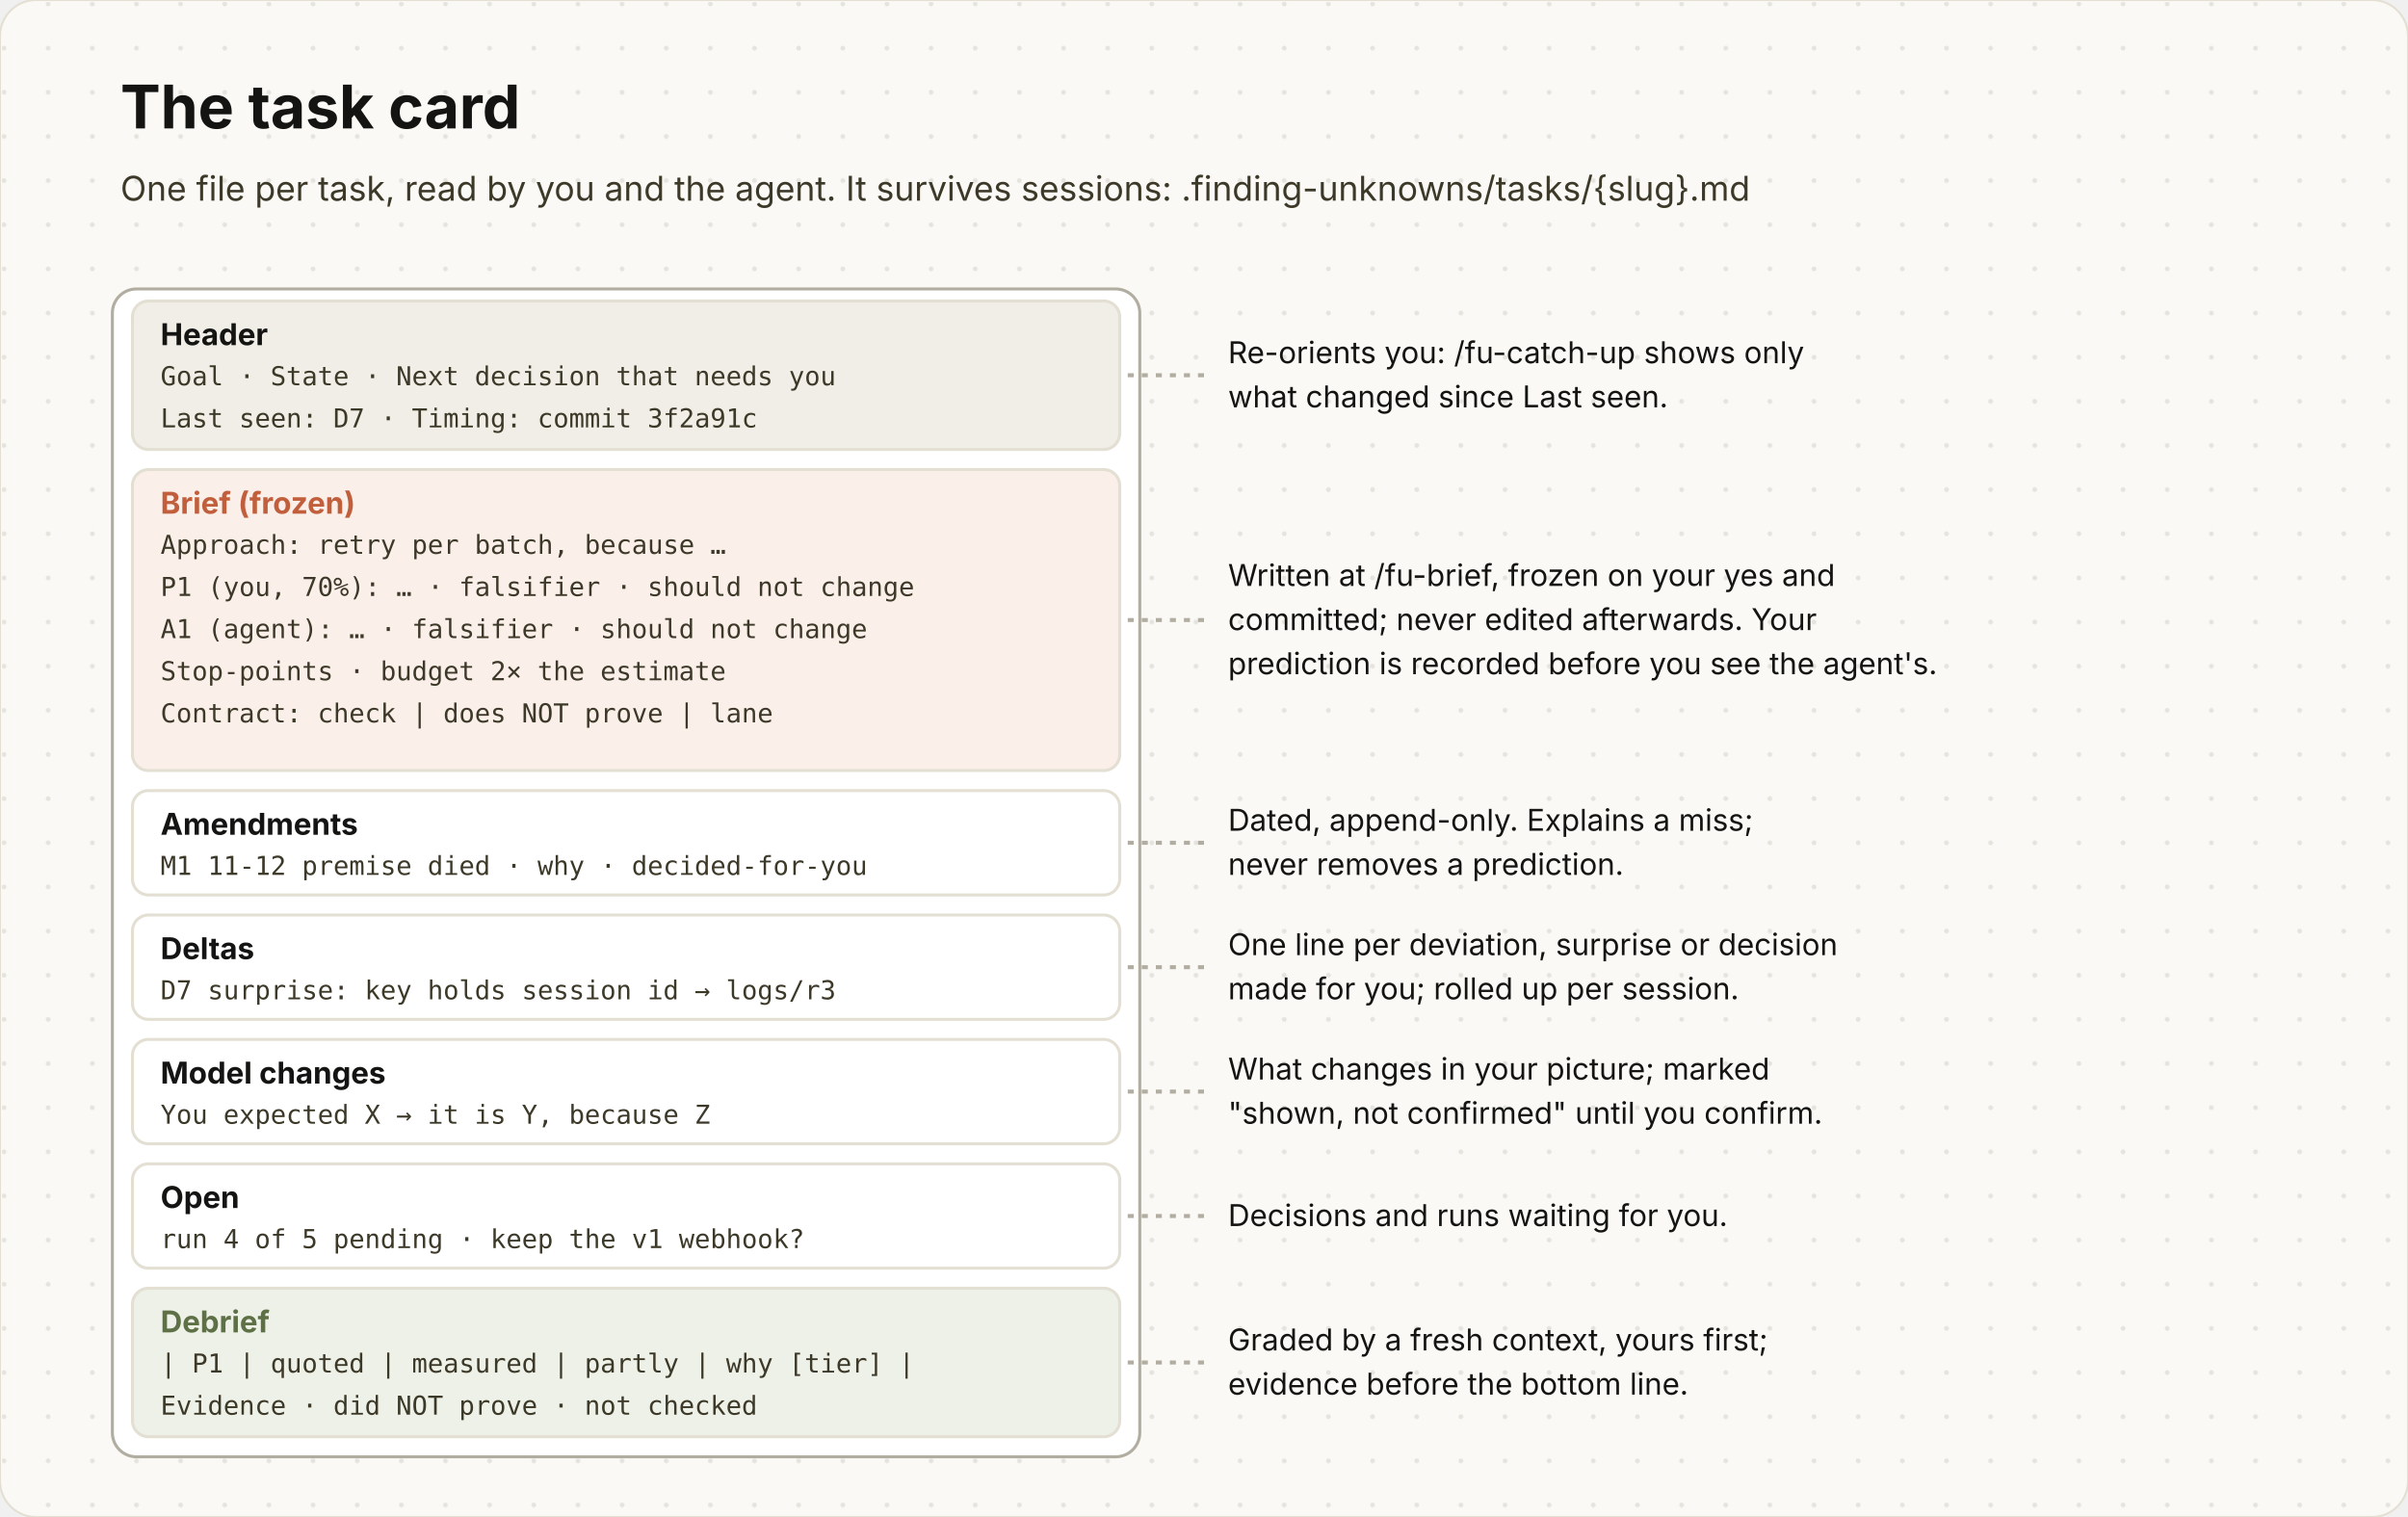
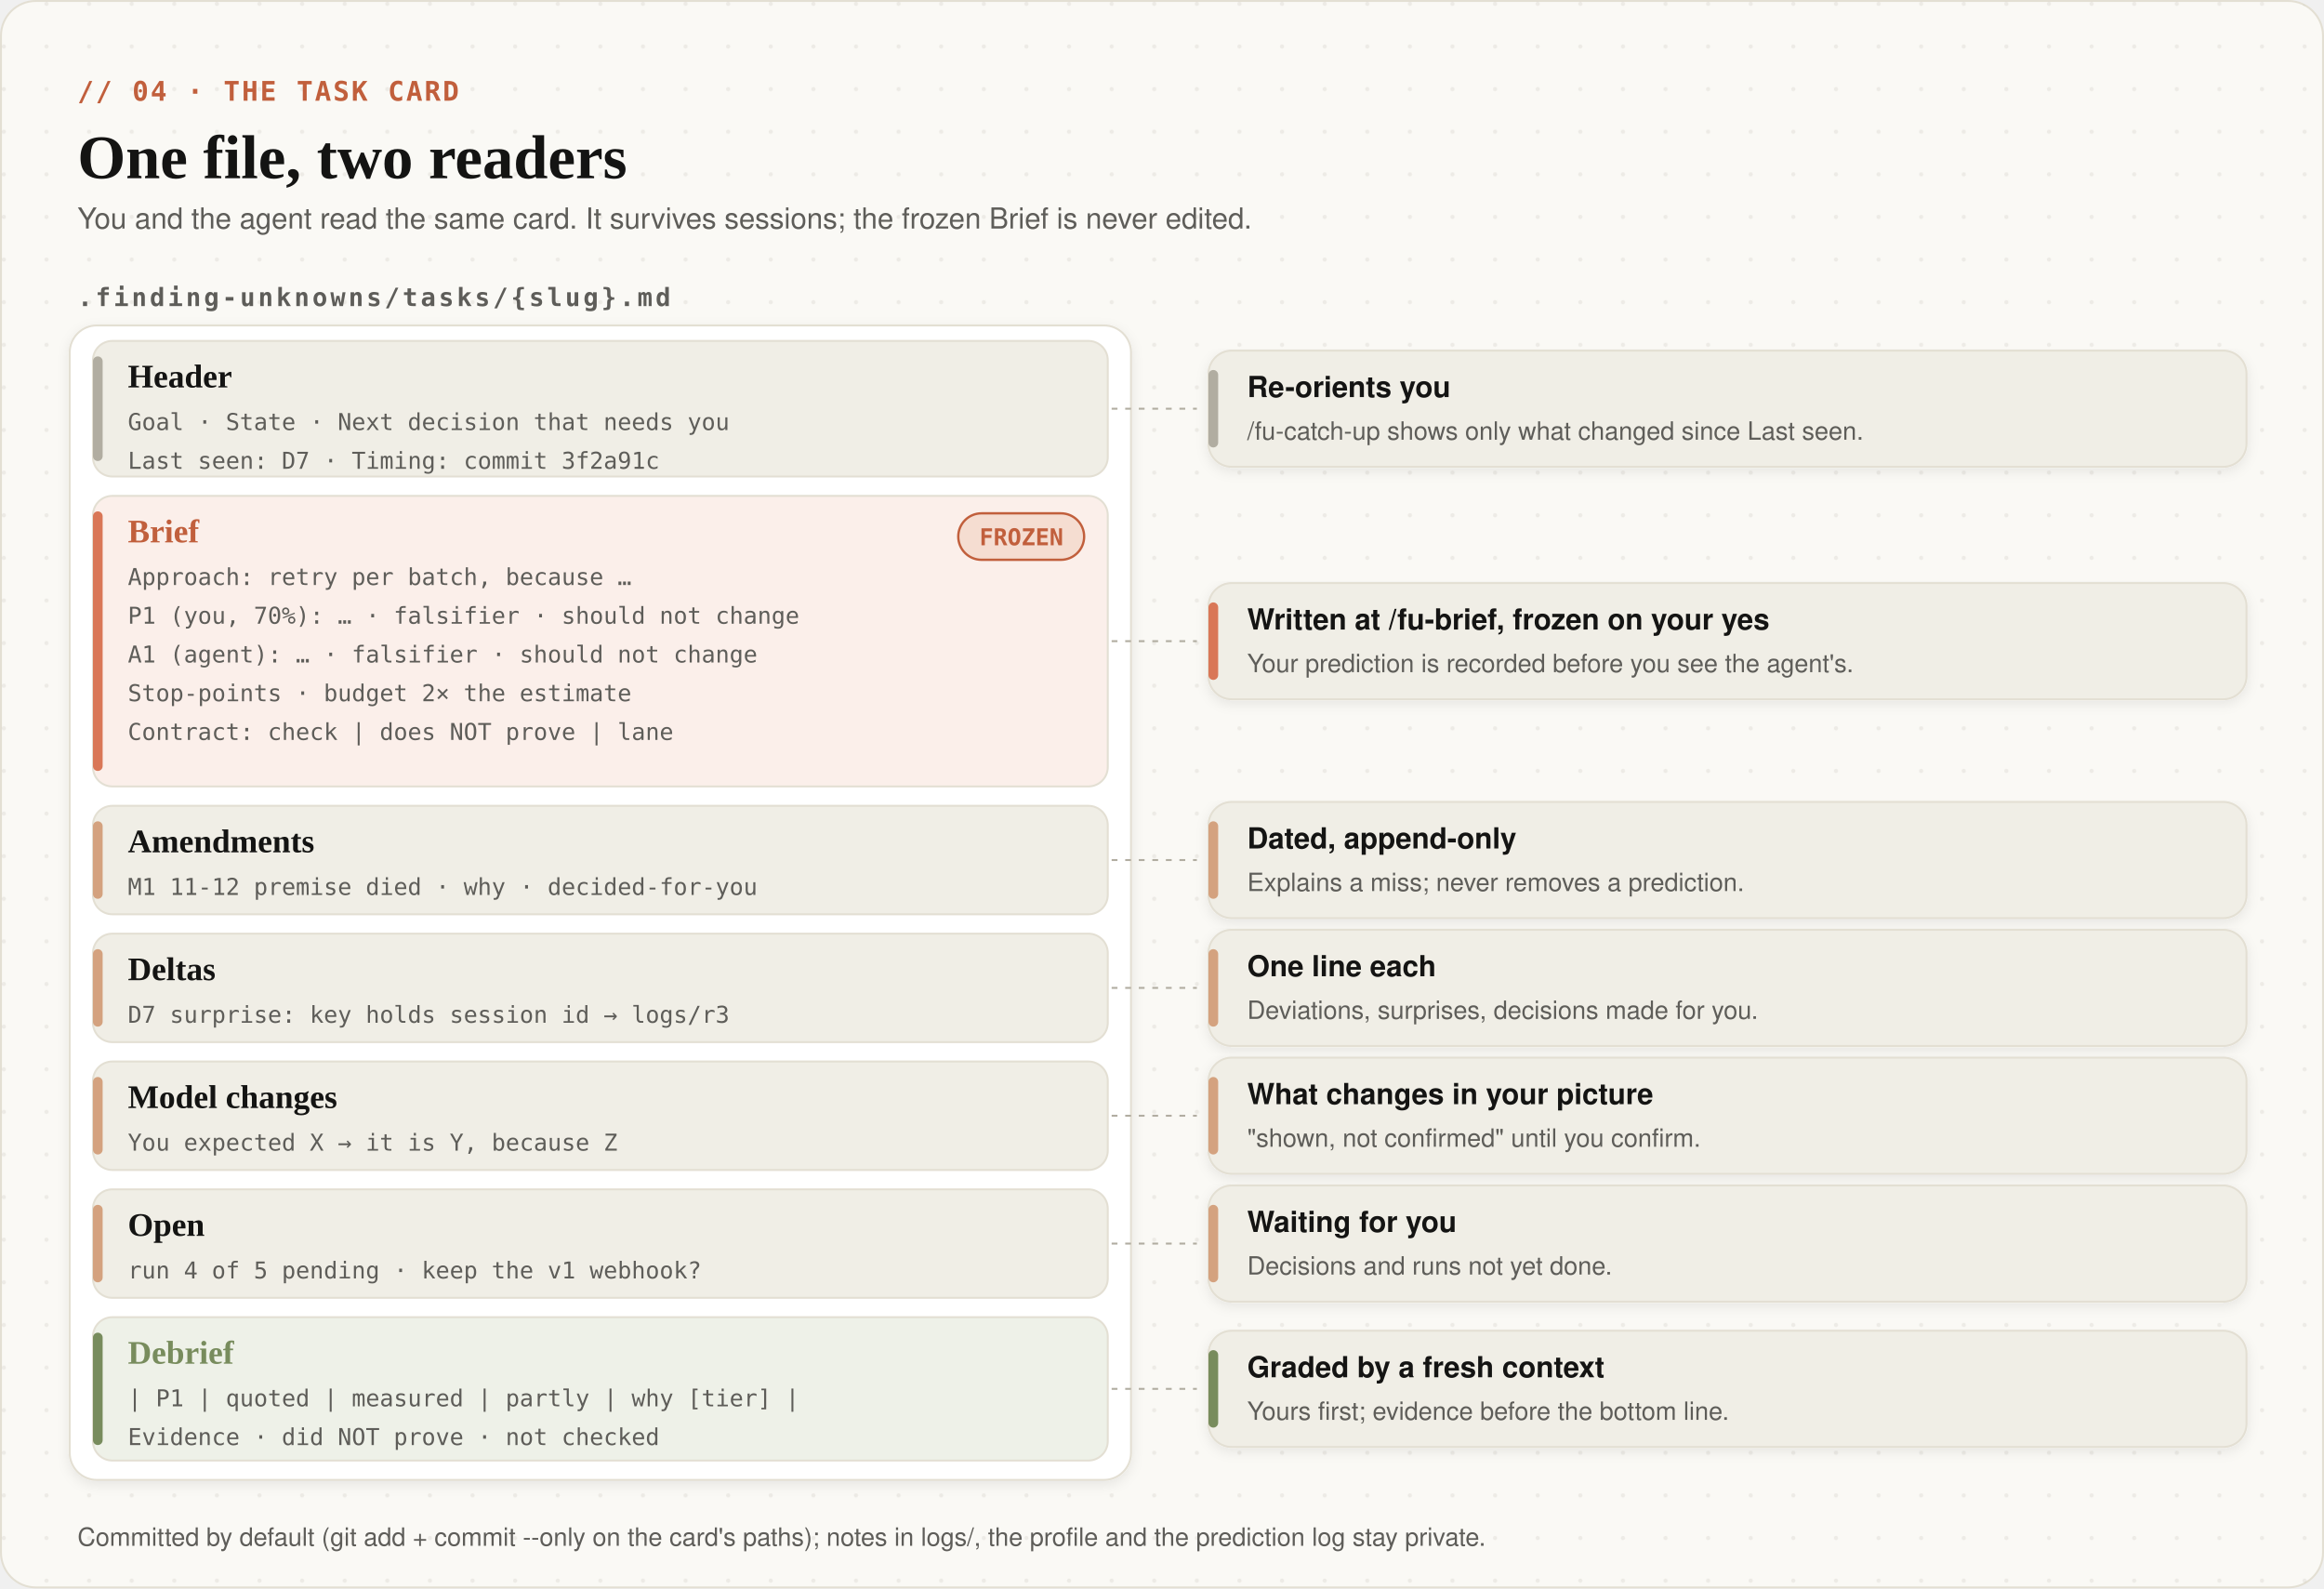
- <svg xmlns="http://www.w3.org/2000/svg" width="1200" height="756" viewBox="0 0 1200 756" role="img" aria-labelledby="t d">
+ <svg xmlns="http://www.w3.org/2000/svg" width="1200" height="820" viewBox="0 0 1200 820" role="img" aria-labelledby="t d">
  <defs>
+     <marker id="ah" viewBox="0 0 10 10" refX="8" refY="5" markerWidth="8" markerHeight="8" orient="auto-start-reverse">
+       <path d="M1 1L9 5L1 9z" fill="#D97757" />
+     </marker>
+     <marker id="ahc" viewBox="0 0 10 10" refX="8" refY="5" markerWidth="7" markerHeight="7" orient="auto-start-reverse">
+       <path d="M1 1L9 5L1 9z" fill="#B1ADA1" />
+     </marker>
+     <marker id="ahg" viewBox="0 0 10 10" refX="8" refY="5" markerWidth="8" markerHeight="8" orient="auto-start-reverse">
+       <path d="M1 1L9 5L1 9z" fill="#788C5D" />
+     </marker>
+     <filter id="sh" x="-5%" y="-5%" width="110%" height="120%">
+       <feDropShadow dx="0" dy="2" stdDeviation="3" flood-color="#141413" flood-opacity="0.08" />
+     </filter>
    <pattern id="dots" width="22" height="22" patternUnits="userSpaceOnUse">
-       <circle cx="2" cy="2" r="1.2" fill="#B1ADA1" opacity="0.28" />
+       <circle cx="2" cy="2" r="1.1" fill="#B1ADA1" opacity="0.35" />
    </pattern>
-     <marker id="arr" viewBox="0 0 10 10" refX="9" refY="5" markerWidth="7" markerHeight="7" orient="auto-start-reverse">
-       <path d="M0 0L10 5L0 10z" fill="#8C877A" />
-     </marker>
+     <linearGradient id="spec" x1="0" x2="1">
+       <stop offset="0" stop-color="#788C5D" />
+       <stop offset="0.5" stop-color="#D4A27F" />
+       <stop offset="1" stop-color="#B5442E" />
+     </linearGradient>
  </defs>
-   <rect width="1200" height="756" rx="18" fill="#FAF9F5" stroke="#E3DFD3" />
-   <rect x="1" y="1" width="1198" height="754" rx="18" fill="url(#dots)" />
-   <text x="60" y="64" font-size="30" font-family="Inter, 'Helvetica Neue', Arial, sans-serif" fill="#141413" font-weight="700">The task card</text>
-   <text x="60" y="100" font-size="17" font-family="Inter, 'Helvetica Neue', Arial, sans-serif" fill="#3D3929">One file per task, read by you and the agent. It survives sessions: .finding-unknowns/tasks/{slug}.md</text>
-   <rect x="56" y="144" width="512" height="582" rx="12" fill="#FFFFFF" stroke="#B1ADA1" stroke-width="1.5" />
-   <rect x="66" y="150" width="492" height="74" rx="8" fill="#F0EEE6" stroke="#E3DFD3" stroke-width="1.5" />
-   <text x="80" y="172" font-size="15" font-family="Inter, 'Helvetica Neue', Arial, sans-serif" fill="#141413" font-weight="700">Header</text>
-   <text x="80" y="192" font-size="13" font-family="'JetBrains Mono', Menlo, monospace" fill="#3D3929">Goal · State · Next decision that needs you</text>
-   <text x="80" y="213" font-size="13" font-family="'JetBrains Mono', Menlo, monospace" fill="#3D3929">Last seen: D7 · Timing: commit 3f2a91c</text>
-   <path d="M562 187.0L604 187.0" stroke="#B1ADA1" stroke-width="2" fill="none" stroke-dasharray="3 4" />
-   <text x="612" y="181.0" font-size="15" font-family="Inter, 'Helvetica Neue', Arial, sans-serif" fill="#141413">Re-orients you: /fu-catch-up shows only</text>
-   <text x="612" y="203.0" font-size="15" font-family="Inter, 'Helvetica Neue', Arial, sans-serif" fill="#141413">what changed since Last seen.</text>
-   <rect x="66" y="234" width="492" height="150" rx="8" fill="#FBEFEA" stroke="#E3DFD3" stroke-width="1.5" />
-   <text x="80" y="256" font-size="15" font-family="Inter, 'Helvetica Neue', Arial, sans-serif" fill="#C15F3C" font-weight="700">Brief (frozen)</text>
-   <text x="80" y="276" font-size="13" font-family="'JetBrains Mono', Menlo, monospace" fill="#3D3929">Approach: retry per batch, because …</text>
-   <text x="80" y="297" font-size="13" font-family="'JetBrains Mono', Menlo, monospace" fill="#3D3929">P1 (you, 70%): … · falsifier · should not change</text>
-   <text x="80" y="318" font-size="13" font-family="'JetBrains Mono', Menlo, monospace" fill="#3D3929">A1 (agent): … · falsifier · should not change</text>
-   <text x="80" y="339" font-size="13" font-family="'JetBrains Mono', Menlo, monospace" fill="#3D3929">Stop-points · budget 2× the estimate</text>
-   <text x="80" y="360" font-size="13" font-family="'JetBrains Mono', Menlo, monospace" fill="#3D3929">Contract: check | does NOT prove | lane</text>
-   <path d="M562 309.0L604 309.0" stroke="#B1ADA1" stroke-width="2" fill="none" stroke-dasharray="3 4" />
-   <text x="612" y="292.0" font-size="15" font-family="Inter, 'Helvetica Neue', Arial, sans-serif" fill="#141413">Written at /fu-brief, frozen on your yes and</text>
-   <text x="612" y="314.0" font-size="15" font-family="Inter, 'Helvetica Neue', Arial, sans-serif" fill="#141413">committed; never edited afterwards. Your</text>
-   <text x="612" y="336.0" font-size="15" font-family="Inter, 'Helvetica Neue', Arial, sans-serif" fill="#141413">prediction is recorded before you see the agent's.</text>
-   <rect x="66" y="394" width="492" height="52" rx="8" fill="#FFFFFF" stroke="#E3DFD3" stroke-width="1.5" />
-   <text x="80" y="416" font-size="15" font-family="Inter, 'Helvetica Neue', Arial, sans-serif" fill="#141413" font-weight="700">Amendments</text>
-   <text x="80" y="436" font-size="13" font-family="'JetBrains Mono', Menlo, monospace" fill="#3D3929">M1 11-12 premise died · why · decided-for-you</text>
-   <path d="M562 420.0L604 420.0" stroke="#B1ADA1" stroke-width="2" fill="none" stroke-dasharray="3 4" />
-   <text x="612" y="414.0" font-size="15" font-family="Inter, 'Helvetica Neue', Arial, sans-serif" fill="#141413">Dated, append-only. Explains a miss;</text>
-   <text x="612" y="436.0" font-size="15" font-family="Inter, 'Helvetica Neue', Arial, sans-serif" fill="#141413">never removes a prediction.</text>
-   <rect x="66" y="456" width="492" height="52" rx="8" fill="#FFFFFF" stroke="#E3DFD3" stroke-width="1.5" />
-   <text x="80" y="478" font-size="15" font-family="Inter, 'Helvetica Neue', Arial, sans-serif" fill="#141413" font-weight="700">Deltas</text>
-   <text x="80" y="498" font-size="13" font-family="'JetBrains Mono', Menlo, monospace" fill="#3D3929">D7 surprise: key holds session id → logs/r3</text>
-   <path d="M562 482.0L604 482.0" stroke="#B1ADA1" stroke-width="2" fill="none" stroke-dasharray="3 4" />
-   <text x="612" y="476.0" font-size="15" font-family="Inter, 'Helvetica Neue', Arial, sans-serif" fill="#141413">One line per deviation, surprise or decision</text>
-   <text x="612" y="498.0" font-size="15" font-family="Inter, 'Helvetica Neue', Arial, sans-serif" fill="#141413">made for you; rolled up per session.</text>
-   <rect x="66" y="518" width="492" height="52" rx="8" fill="#FFFFFF" stroke="#E3DFD3" stroke-width="1.5" />
-   <text x="80" y="540" font-size="15" font-family="Inter, 'Helvetica Neue', Arial, sans-serif" fill="#141413" font-weight="700">Model changes</text>
-   <text x="80" y="560" font-size="13" font-family="'JetBrains Mono', Menlo, monospace" fill="#3D3929">You expected X → it is Y, because Z</text>
-   <path d="M562 544.0L604 544.0" stroke="#B1ADA1" stroke-width="2" fill="none" stroke-dasharray="3 4" />
-   <text x="612" y="538.0" font-size="15" font-family="Inter, 'Helvetica Neue', Arial, sans-serif" fill="#141413">What changes in your picture; marked</text>
-   <text x="612" y="560.0" font-size="15" font-family="Inter, 'Helvetica Neue', Arial, sans-serif" fill="#141413">"shown, not confirmed" until you confirm.</text>
-   <rect x="66" y="580" width="492" height="52" rx="8" fill="#FFFFFF" stroke="#E3DFD3" stroke-width="1.5" />
-   <text x="80" y="602" font-size="15" font-family="Inter, 'Helvetica Neue', Arial, sans-serif" fill="#141413" font-weight="700">Open</text>
-   <text x="80" y="622" font-size="13" font-family="'JetBrains Mono', Menlo, monospace" fill="#3D3929">run 4 of 5 pending · keep the v1 webhook?</text>
-   <path d="M562 606.0L604 606.0" stroke="#B1ADA1" stroke-width="2" fill="none" stroke-dasharray="3 4" />
-   <text x="612" y="611.0" font-size="15" font-family="Inter, 'Helvetica Neue', Arial, sans-serif" fill="#141413">Decisions and runs waiting for you.</text>
-   <rect x="66" y="642" width="492" height="74" rx="8" fill="#EEF1E8" stroke="#E3DFD3" stroke-width="1.5" />
-   <text x="80" y="664" font-size="15" font-family="Inter, 'Helvetica Neue', Arial, sans-serif" fill="#5E7046" font-weight="700">Debrief</text>
-   <text x="80" y="684" font-size="13" font-family="'JetBrains Mono', Menlo, monospace" fill="#3D3929">| P1 | quoted | measured | partly | why [tier] |</text>
-   <text x="80" y="705" font-size="13" font-family="'JetBrains Mono', Menlo, monospace" fill="#3D3929">Evidence · did NOT prove · not checked</text>
-   <path d="M562 679.0L604 679.0" stroke="#B1ADA1" stroke-width="2" fill="none" stroke-dasharray="3 4" />
-   <text x="612" y="673.0" font-size="15" font-family="Inter, 'Helvetica Neue', Arial, sans-serif" fill="#141413">Graded by a fresh context, yours first;</text>
-   <text x="612" y="695.0" font-size="15" font-family="Inter, 'Helvetica Neue', Arial, sans-serif" fill="#141413">evidence before the bottom line.</text>
+   <rect x="0.5" y="0.5" width="1199" height="819" rx="18" fill="#FAF9F5" stroke="#E3DFD3" />
+   <rect x="0.5" y="0.5" width="1199" height="819" rx="18" fill="url(#dots)" opacity="0.5" />
+   <text x="40" y="52" font-family="ui-monospace, SFMono-Regular, Menlo, Consolas, monospace" font-size="14" fill="#C15F3C" font-weight="700" letter-spacing="1">// 04 · THE TASK CARD</text>
+   <text x="40" y="92" font-family="Georgia, 'Times New Roman', serif" font-size="32" fill="#141413" font-weight="700">One file, two readers</text>
+   <text x="40" y="118" font-family="-apple-system, 'Segoe UI', Helvetica, Arial, sans-serif" font-size="15" fill="#5E5D59">You and the agent read the same card. It survives sessions; the frozen Brief is never edited.</text>
+   <text x="40" y="158" font-family="ui-monospace, SFMono-Regular, Menlo, Consolas, monospace" font-size="13" fill="#5E5D59" font-weight="700" letter-spacing="1.5">.finding-unknowns/tasks/{slug}.md</text>
+   <rect x="36" y="168" width="548" height="596" rx="14" fill="#FFFFFF" stroke="#E3DFD3" stroke-width="1" filter="url(#sh)" />
+   <rect x="48" y="176" width="524" height="70" rx="10" fill="#F0EEE6" stroke="#E3DFD3" stroke-width="1" />
+   <rect x="48" y="184" width="5" height="54" rx="2.5" fill="#B1ADA1" />
+   <text x="66" y="200" font-family="Georgia, 'Times New Roman', serif" font-size="17" fill="#141413" font-weight="700">Header</text>
+   <text x="66" y="222" font-family="ui-monospace, SFMono-Regular, Menlo, Consolas, monospace" font-size="12" fill="#5E5D59">Goal · State · Next decision that needs you</text>
+   <text x="66" y="242" font-family="ui-monospace, SFMono-Regular, Menlo, Consolas, monospace" font-size="12" fill="#5E5D59">Last seen: D7 · Timing: commit 3f2a91c</text>
+   <path d="M574 211.0L618 211.0" stroke="#B1ADA1" stroke-width="1" fill="none" stroke-dasharray="3 4" />
+   <rect x="624" y="181.0" width="536" height="60" rx="12" fill="#F0EEE6" stroke="#E3DFD3" stroke-width="1" filter="url(#sh)" />
+   <rect x="624" y="191.0" width="5" height="40" rx="2.5" fill="#B1ADA1" />
+   <text x="644" y="205.0" font-family="-apple-system, 'Segoe UI', Helvetica, Arial, sans-serif" font-size="15" fill="#141413" font-weight="700">Re-orients you</text>
+   <text x="644" y="227.0" font-family="-apple-system, 'Segoe UI', Helvetica, Arial, sans-serif" font-size="13" fill="#5E5D59">/fu-catch-up shows only what changed since Last seen.</text>
+   <rect x="48" y="256" width="524" height="150" rx="10" fill="#FBEFEA" stroke="#E3DFD3" stroke-width="1" />
+   <rect x="48" y="264" width="5" height="134" rx="2.5" fill="#D97757" />
+   <text x="66" y="280" font-family="Georgia, 'Times New Roman', serif" font-size="17" fill="#C15F3C" font-weight="700">Brief</text>
+   <rect x="494.8" y="265" width="65" height="24" rx="12" fill="#F5DDD1" stroke="#C15F3C" stroke-width="1.2" />
+   <text x="527.4" y="281.5" font-family="ui-monospace, SFMono-Regular, Menlo, Consolas, monospace" font-size="12" fill="#C15F3C" font-weight="700" text-anchor="middle">FROZEN</text>
+   <text x="66" y="302" font-family="ui-monospace, SFMono-Regular, Menlo, Consolas, monospace" font-size="12" fill="#5E5D59">Approach: retry per batch, because …</text>
+   <text x="66" y="322" font-family="ui-monospace, SFMono-Regular, Menlo, Consolas, monospace" font-size="12" fill="#5E5D59">P1 (you, 70%): … · falsifier · should not change</text>
+   <text x="66" y="342" font-family="ui-monospace, SFMono-Regular, Menlo, Consolas, monospace" font-size="12" fill="#5E5D59">A1 (agent): … · falsifier · should not change</text>
+   <text x="66" y="362" font-family="ui-monospace, SFMono-Regular, Menlo, Consolas, monospace" font-size="12" fill="#5E5D59">Stop-points · budget 2× the estimate</text>
+   <text x="66" y="382" font-family="ui-monospace, SFMono-Regular, Menlo, Consolas, monospace" font-size="12" fill="#5E5D59">Contract: check | does NOT prove | lane</text>
+   <path d="M574 331.0L618 331.0" stroke="#B1ADA1" stroke-width="1" fill="none" stroke-dasharray="3 4" />
+   <rect x="624" y="301.0" width="536" height="60" rx="12" fill="#F0EEE6" stroke="#E3DFD3" stroke-width="1" filter="url(#sh)" />
+   <rect x="624" y="311.0" width="5" height="40" rx="2.5" fill="#D97757" />
+   <text x="644" y="325.0" font-family="-apple-system, 'Segoe UI', Helvetica, Arial, sans-serif" font-size="15" fill="#141413" font-weight="700">Written at /fu-brief, frozen on your yes</text>
+   <text x="644" y="347.0" font-family="-apple-system, 'Segoe UI', Helvetica, Arial, sans-serif" font-size="13" fill="#5E5D59">Your prediction is recorded before you see the agent's.</text>
+   <rect x="48" y="416" width="524" height="56" rx="10" fill="#F0EEE6" stroke="#E3DFD3" stroke-width="1" />
+   <rect x="48" y="424" width="5" height="40" rx="2.5" fill="#D4A27F" />
+   <text x="66" y="440" font-family="Georgia, 'Times New Roman', serif" font-size="17" fill="#141413" font-weight="700">Amendments</text>
+   <text x="66" y="462" font-family="ui-monospace, SFMono-Regular, Menlo, Consolas, monospace" font-size="12" fill="#5E5D59">M1 11-12 premise died · why · decided-for-you</text>
+   <path d="M574 444.0L618 444.0" stroke="#B1ADA1" stroke-width="1" fill="none" stroke-dasharray="3 4" />
+   <rect x="624" y="414.0" width="536" height="60" rx="12" fill="#F0EEE6" stroke="#E3DFD3" stroke-width="1" filter="url(#sh)" />
+   <rect x="624" y="424.0" width="5" height="40" rx="2.5" fill="#D4A27F" />
+   <text x="644" y="438.0" font-family="-apple-system, 'Segoe UI', Helvetica, Arial, sans-serif" font-size="15" fill="#141413" font-weight="700">Dated, append-only</text>
+   <text x="644" y="460.0" font-family="-apple-system, 'Segoe UI', Helvetica, Arial, sans-serif" font-size="13" fill="#5E5D59">Explains a miss; never removes a prediction.</text>
+   <rect x="48" y="482" width="524" height="56" rx="10" fill="#F0EEE6" stroke="#E3DFD3" stroke-width="1" />
+   <rect x="48" y="490" width="5" height="40" rx="2.5" fill="#D4A27F" />
+   <text x="66" y="506" font-family="Georgia, 'Times New Roman', serif" font-size="17" fill="#141413" font-weight="700">Deltas</text>
+   <text x="66" y="528" font-family="ui-monospace, SFMono-Regular, Menlo, Consolas, monospace" font-size="12" fill="#5E5D59">D7 surprise: key holds session id → logs/r3</text>
+   <path d="M574 510.0L618 510.0" stroke="#B1ADA1" stroke-width="1" fill="none" stroke-dasharray="3 4" />
+   <rect x="624" y="480.0" width="536" height="60" rx="12" fill="#F0EEE6" stroke="#E3DFD3" stroke-width="1" filter="url(#sh)" />
+   <rect x="624" y="490.0" width="5" height="40" rx="2.5" fill="#D4A27F" />
+   <text x="644" y="504.0" font-family="-apple-system, 'Segoe UI', Helvetica, Arial, sans-serif" font-size="15" fill="#141413" font-weight="700">One line each</text>
+   <text x="644" y="526.0" font-family="-apple-system, 'Segoe UI', Helvetica, Arial, sans-serif" font-size="13" fill="#5E5D59">Deviations, surprises, decisions made for you.</text>
+   <rect x="48" y="548" width="524" height="56" rx="10" fill="#F0EEE6" stroke="#E3DFD3" stroke-width="1" />
+   <rect x="48" y="556" width="5" height="40" rx="2.5" fill="#D4A27F" />
+   <text x="66" y="572" font-family="Georgia, 'Times New Roman', serif" font-size="17" fill="#141413" font-weight="700">Model changes</text>
+   <text x="66" y="594" font-family="ui-monospace, SFMono-Regular, Menlo, Consolas, monospace" font-size="12" fill="#5E5D59">You expected X → it is Y, because Z</text>
+   <path d="M574 576.0L618 576.0" stroke="#B1ADA1" stroke-width="1" fill="none" stroke-dasharray="3 4" />
+   <rect x="624" y="546.0" width="536" height="60" rx="12" fill="#F0EEE6" stroke="#E3DFD3" stroke-width="1" filter="url(#sh)" />
+   <rect x="624" y="556.0" width="5" height="40" rx="2.5" fill="#D4A27F" />
+   <text x="644" y="570.0" font-family="-apple-system, 'Segoe UI', Helvetica, Arial, sans-serif" font-size="15" fill="#141413" font-weight="700">What changes in your picture</text>
+   <text x="644" y="592.0" font-family="-apple-system, 'Segoe UI', Helvetica, Arial, sans-serif" font-size="13" fill="#5E5D59">"shown, not confirmed" until you confirm.</text>
+   <rect x="48" y="614" width="524" height="56" rx="10" fill="#F0EEE6" stroke="#E3DFD3" stroke-width="1" />
+   <rect x="48" y="622" width="5" height="40" rx="2.5" fill="#D4A27F" />
+   <text x="66" y="638" font-family="Georgia, 'Times New Roman', serif" font-size="17" fill="#141413" font-weight="700">Open</text>
+   <text x="66" y="660" font-family="ui-monospace, SFMono-Regular, Menlo, Consolas, monospace" font-size="12" fill="#5E5D59">run 4 of 5 pending · keep the v1 webhook?</text>
+   <path d="M574 642.0L618 642.0" stroke="#B1ADA1" stroke-width="1" fill="none" stroke-dasharray="3 4" />
+   <rect x="624" y="612.0" width="536" height="60" rx="12" fill="#F0EEE6" stroke="#E3DFD3" stroke-width="1" filter="url(#sh)" />
+   <rect x="624" y="622.0" width="5" height="40" rx="2.5" fill="#D4A27F" />
+   <text x="644" y="636.0" font-family="-apple-system, 'Segoe UI', Helvetica, Arial, sans-serif" font-size="15" fill="#141413" font-weight="700">Waiting for you</text>
+   <text x="644" y="658.0" font-family="-apple-system, 'Segoe UI', Helvetica, Arial, sans-serif" font-size="13" fill="#5E5D59">Decisions and runs not yet done.</text>
+   <rect x="48" y="680" width="524" height="74" rx="10" fill="#EEF1E8" stroke="#E3DFD3" stroke-width="1" />
+   <rect x="48" y="688" width="5" height="58" rx="2.5" fill="#788C5D" />
+   <text x="66" y="704" font-family="Georgia, 'Times New Roman', serif" font-size="17" fill="#788C5D" font-weight="700">Debrief</text>
+   <text x="66" y="726" font-family="ui-monospace, SFMono-Regular, Menlo, Consolas, monospace" font-size="12" fill="#5E5D59">| P1 | quoted | measured | partly | why [tier] |</text>
+   <text x="66" y="746" font-family="ui-monospace, SFMono-Regular, Menlo, Consolas, monospace" font-size="12" fill="#5E5D59">Evidence · did NOT prove · not checked</text>
+   <path d="M574 717.0L618 717.0" stroke="#B1ADA1" stroke-width="1" fill="none" stroke-dasharray="3 4" />
+   <rect x="624" y="687.0" width="536" height="60" rx="12" fill="#F0EEE6" stroke="#E3DFD3" stroke-width="1" filter="url(#sh)" />
+   <rect x="624" y="697.0" width="5" height="40" rx="2.5" fill="#788C5D" />
+   <text x="644" y="711.0" font-family="-apple-system, 'Segoe UI', Helvetica, Arial, sans-serif" font-size="15" fill="#141413" font-weight="700">Graded by a fresh context</text>
+   <text x="644" y="733.0" font-family="-apple-system, 'Segoe UI', Helvetica, Arial, sans-serif" font-size="13" fill="#5E5D59">Yours first; evidence before the bottom line.</text>
+   <text x="40" y="798" font-family="-apple-system, 'Segoe UI', Helvetica, Arial, sans-serif" font-size="13" fill="#5E5D59">Committed by default (git add + commit --only on the card's paths); notes in logs/, the profile and the prediction log stay private.</text>
</svg>
